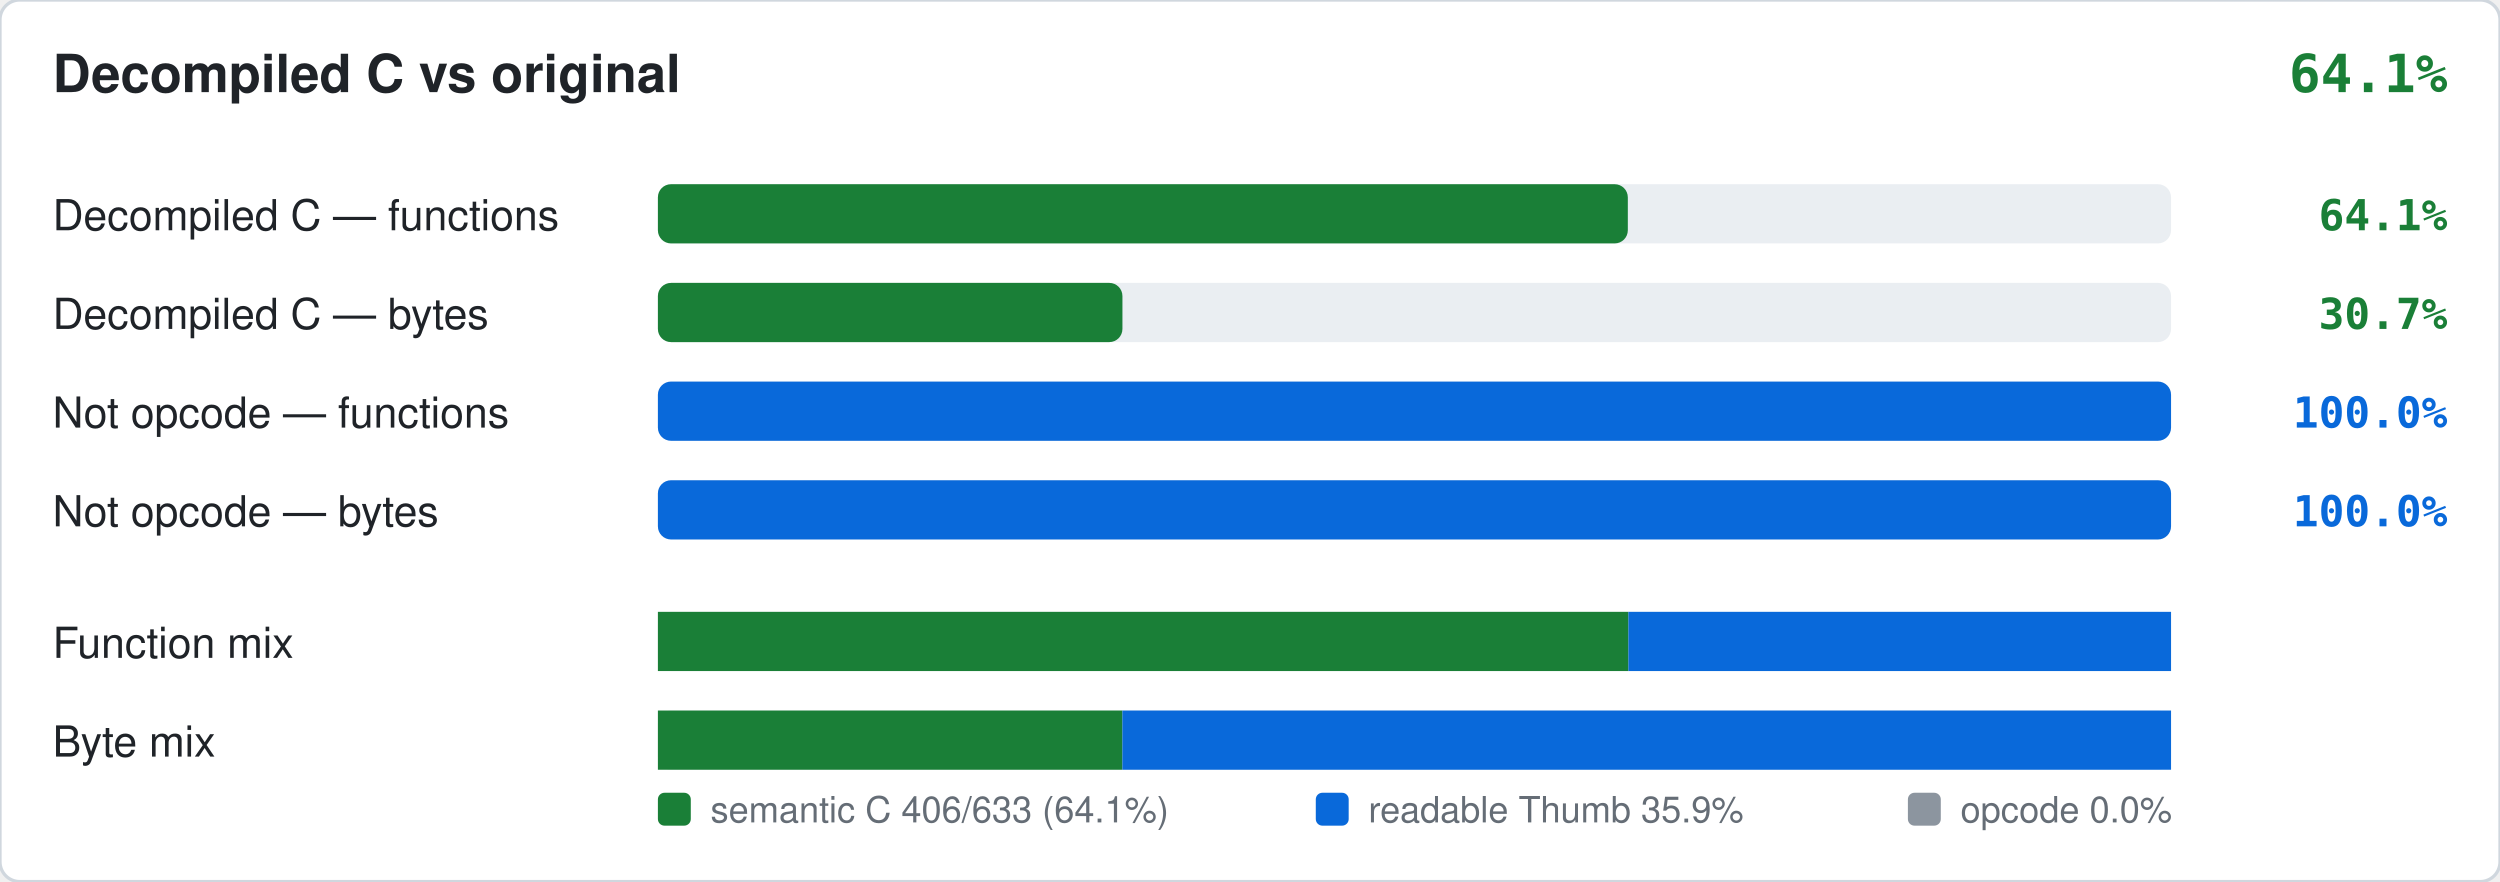
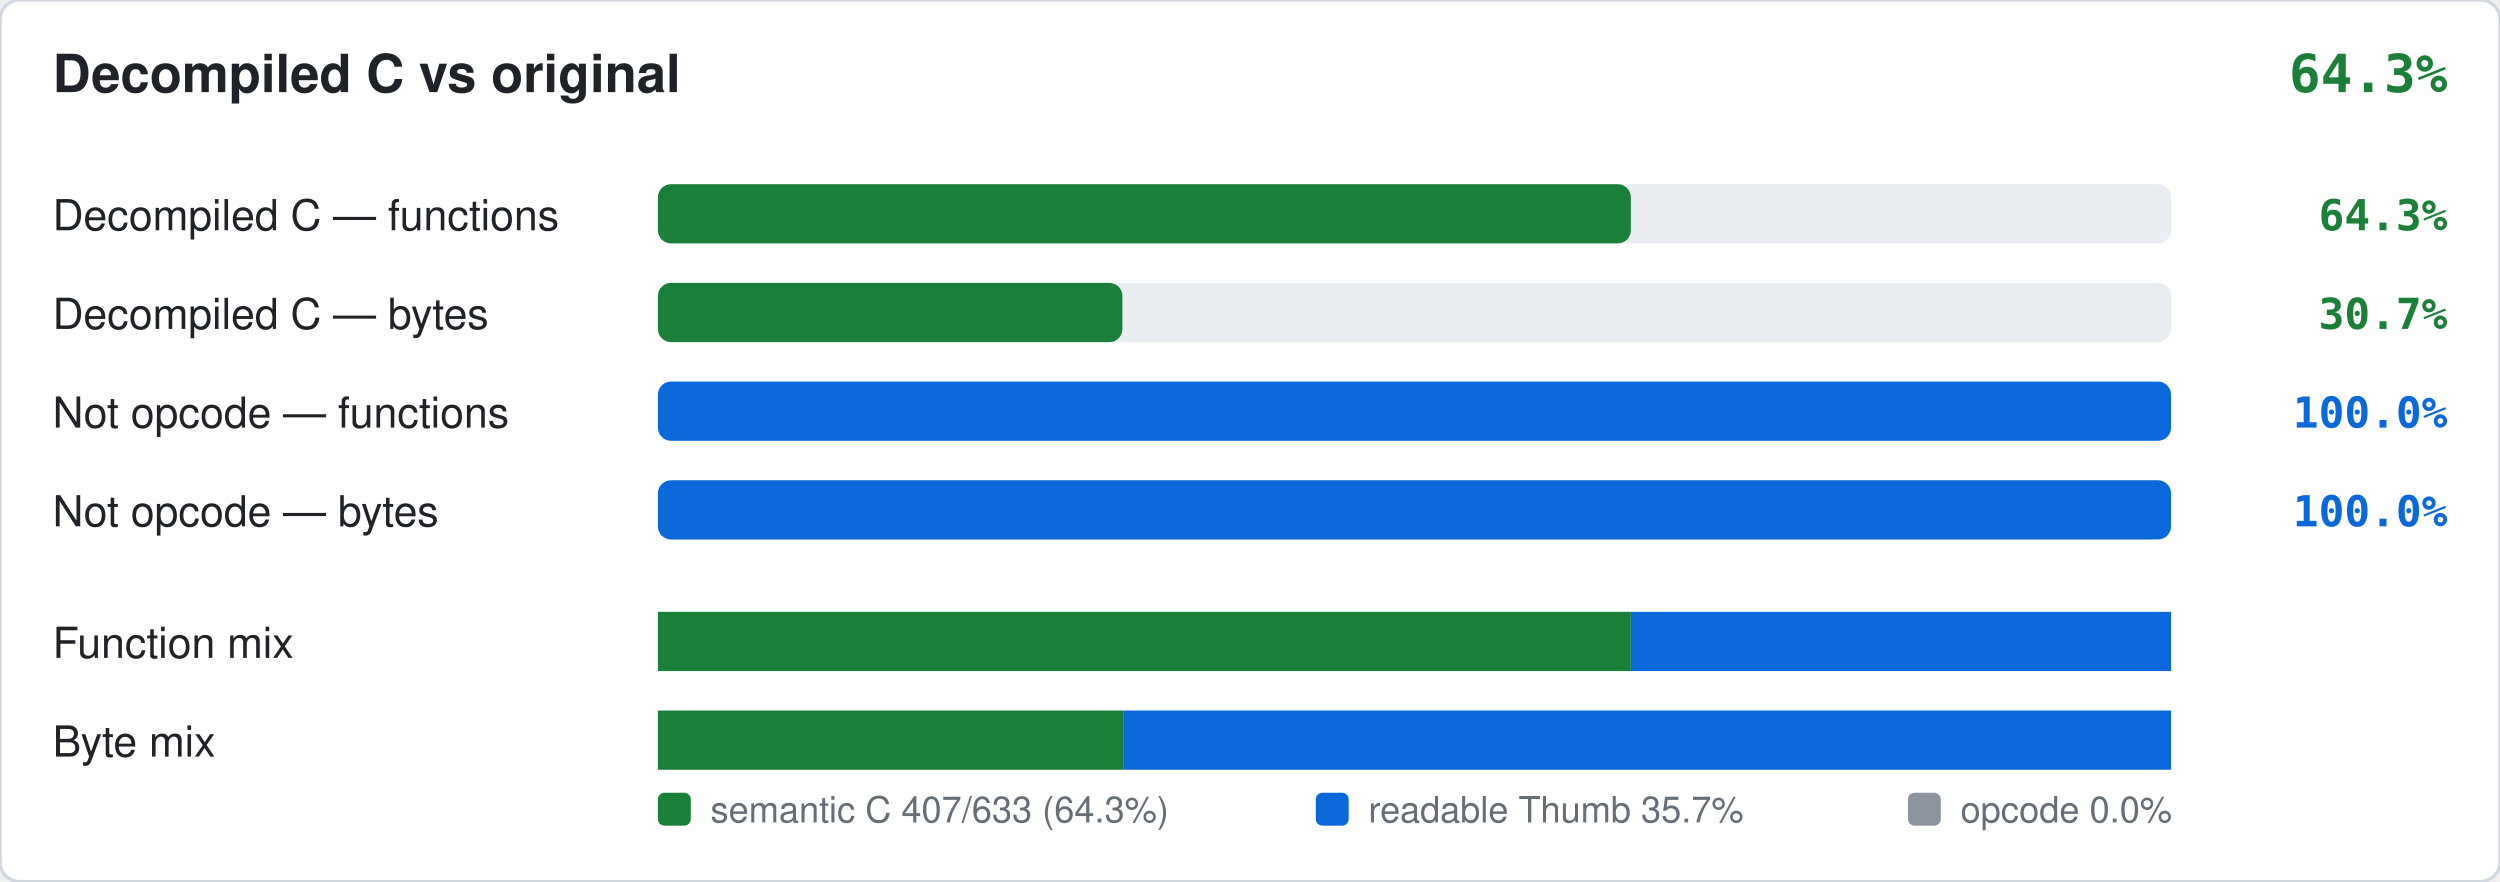
- <svg xmlns="http://www.w3.org/2000/svg" width="760" height="268" viewBox="0 0 760 268" role="img" aria-label="Decompiled C 64.1% functions, 30.7% bytes (406/633, 27,712/90,272)">
+ <svg xmlns="http://www.w3.org/2000/svg" width="760" height="268" viewBox="0 0 760 268" role="img" aria-label="Decompiled C 64.3% functions, 30.7% bytes (407/633, 27,758/90,272)">
  <rect width="760" height="268" rx="6" fill="#ffffff" stroke="#d0d7de" />
  <text x="16" y="28" font-family="-apple-system,BlinkMacSystemFont,Segoe UI,Helvetica,Arial,sans-serif" font-size="16" font-weight="600" fill="#1f2328">Decompiled C vs original</text>
-   <text x="744" y="28" text-anchor="end" font-family="ui-monospace,SFMono-Regular,Menlo,Consolas,monospace" font-size="16" font-weight="700" fill="#1a7f37">64.1%</text>
+   <text x="744" y="28" text-anchor="end" font-family="ui-monospace,SFMono-Regular,Menlo,Consolas,monospace" font-size="16" font-weight="700" fill="#1a7f37">64.3%</text>
  <text x="16" y="70" font-family="-apple-system,BlinkMacSystemFont,Segoe UI,Helvetica,Arial,sans-serif" font-size="13" fill="#1f2328">Decompiled C — functions</text>
  <rect x="200.00" y="56.00" width="460.00" height="18.00" rx="4" fill="#eaeef2" />
-   <rect x="200.00" y="56.00" width="294.86" height="18.00" rx="4" fill="#1a7f37" />
-   <text x="744" y="70" text-anchor="end" font-family="ui-monospace,SFMono-Regular,Menlo,Consolas,monospace" font-size="13" font-weight="700" fill="#1a7f37">64.1%</text>
+   <rect x="200.00" y="56.00" width="295.78" height="18.00" rx="4" fill="#1a7f37" />
+   <text x="744" y="70" text-anchor="end" font-family="ui-monospace,SFMono-Regular,Menlo,Consolas,monospace" font-size="13" font-weight="700" fill="#1a7f37">64.3%</text>
  <text x="16" y="100" font-family="-apple-system,BlinkMacSystemFont,Segoe UI,Helvetica,Arial,sans-serif" font-size="13" fill="#1f2328">Decompiled C — bytes</text>
  <rect x="200.00" y="86.00" width="460.00" height="18.00" rx="4" fill="#eaeef2" />
  <rect x="200.00" y="86.00" width="141.22" height="18.00" rx="4" fill="#1a7f37" />
  <text x="744" y="100" text-anchor="end" font-family="ui-monospace,SFMono-Regular,Menlo,Consolas,monospace" font-size="13" font-weight="700" fill="#1a7f37">30.7%</text>
  <text x="16" y="130" font-family="-apple-system,BlinkMacSystemFont,Segoe UI,Helvetica,Arial,sans-serif" font-size="13" fill="#1f2328">Not opcode — functions</text>
  <rect x="200.00" y="116.00" width="460.00" height="18.00" rx="4" fill="#eaeef2" />
  <rect x="200.00" y="116.00" width="460.00" height="18.00" rx="4" fill="#0969da" />
  <text x="744" y="130" text-anchor="end" font-family="ui-monospace,SFMono-Regular,Menlo,Consolas,monospace" font-size="13" font-weight="700" fill="#0969da">100.0%</text>
  <text x="16" y="160" font-family="-apple-system,BlinkMacSystemFont,Segoe UI,Helvetica,Arial,sans-serif" font-size="13" fill="#1f2328">Not opcode — bytes</text>
  <rect x="200.00" y="146.00" width="460.00" height="18.00" rx="4" fill="#eaeef2" />
  <rect x="200.00" y="146.00" width="460.00" height="18.00" rx="4" fill="#0969da" />
  <text x="744" y="160" text-anchor="end" font-family="ui-monospace,SFMono-Regular,Menlo,Consolas,monospace" font-size="13" font-weight="700" fill="#0969da">100.0%</text>
  <text x="16" y="200" font-family="-apple-system,BlinkMacSystemFont,Segoe UI,Helvetica,Arial,sans-serif" font-size="13" fill="#1f2328">Function mix</text>
  <rect x="200.00" y="186.00" width="460.00" height="18.00" rx="4" fill="#eaeef2" />
-   <rect x="200.00" y="186.00" width="295.04" height="18.00" fill="#1a7f37" />
-   <rect x="495.04" y="186.00" width="164.96" height="18.00" fill="#0969da" />
+   <rect x="200.00" y="186.00" width="295.77" height="18.00" fill="#1a7f37" />
+   <rect x="495.77" y="186.00" width="164.23" height="18.00" fill="#0969da" />
  <text x="16" y="230" font-family="-apple-system,BlinkMacSystemFont,Segoe UI,Helvetica,Arial,sans-serif" font-size="13" fill="#1f2328">Byte mix</text>
  <rect x="200.00" y="216.00" width="460.00" height="18.00" rx="4" fill="#eaeef2" />
-   <rect x="200.00" y="216.00" width="141.21" height="18.00" fill="#1a7f37" />
-   <rect x="341.21" y="216.00" width="318.79" height="18.00" fill="#0969da" />
+   <rect x="200.00" y="216.00" width="141.45" height="18.00" fill="#1a7f37" />
+   <rect x="341.45" y="216.00" width="318.55" height="18.00" fill="#0969da" />
  <rect x="200" y="241" width="10" height="10" rx="2" fill="#1a7f37" />
-   <text x="216" y="250" font-family="-apple-system,BlinkMacSystemFont,Segoe UI,Helvetica,Arial,sans-serif" font-size="11" fill="#656d76">semantic C 406/633 (64.1%)</text>
+   <text x="216" y="250" font-family="-apple-system,BlinkMacSystemFont,Segoe UI,Helvetica,Arial,sans-serif" font-size="11" fill="#656d76">semantic C 407/633 (64.3%)</text>
  <rect x="400" y="241" width="10" height="10" rx="2" fill="#0969da" />
-   <text x="416" y="250" font-family="-apple-system,BlinkMacSystemFont,Segoe UI,Helvetica,Arial,sans-serif" font-size="11" fill="#656d76">readable Thumb 35.9%</text>
+   <text x="416" y="250" font-family="-apple-system,BlinkMacSystemFont,Segoe UI,Helvetica,Arial,sans-serif" font-size="11" fill="#656d76">readable Thumb 35.7%</text>
  <rect x="580" y="241" width="10" height="10" rx="2" fill="#8c959f" />
  <text x="596" y="250" font-family="-apple-system,BlinkMacSystemFont,Segoe UI,Helvetica,Arial,sans-serif" font-size="11" fill="#656d76">opcode 0.0%</text>
</svg>
